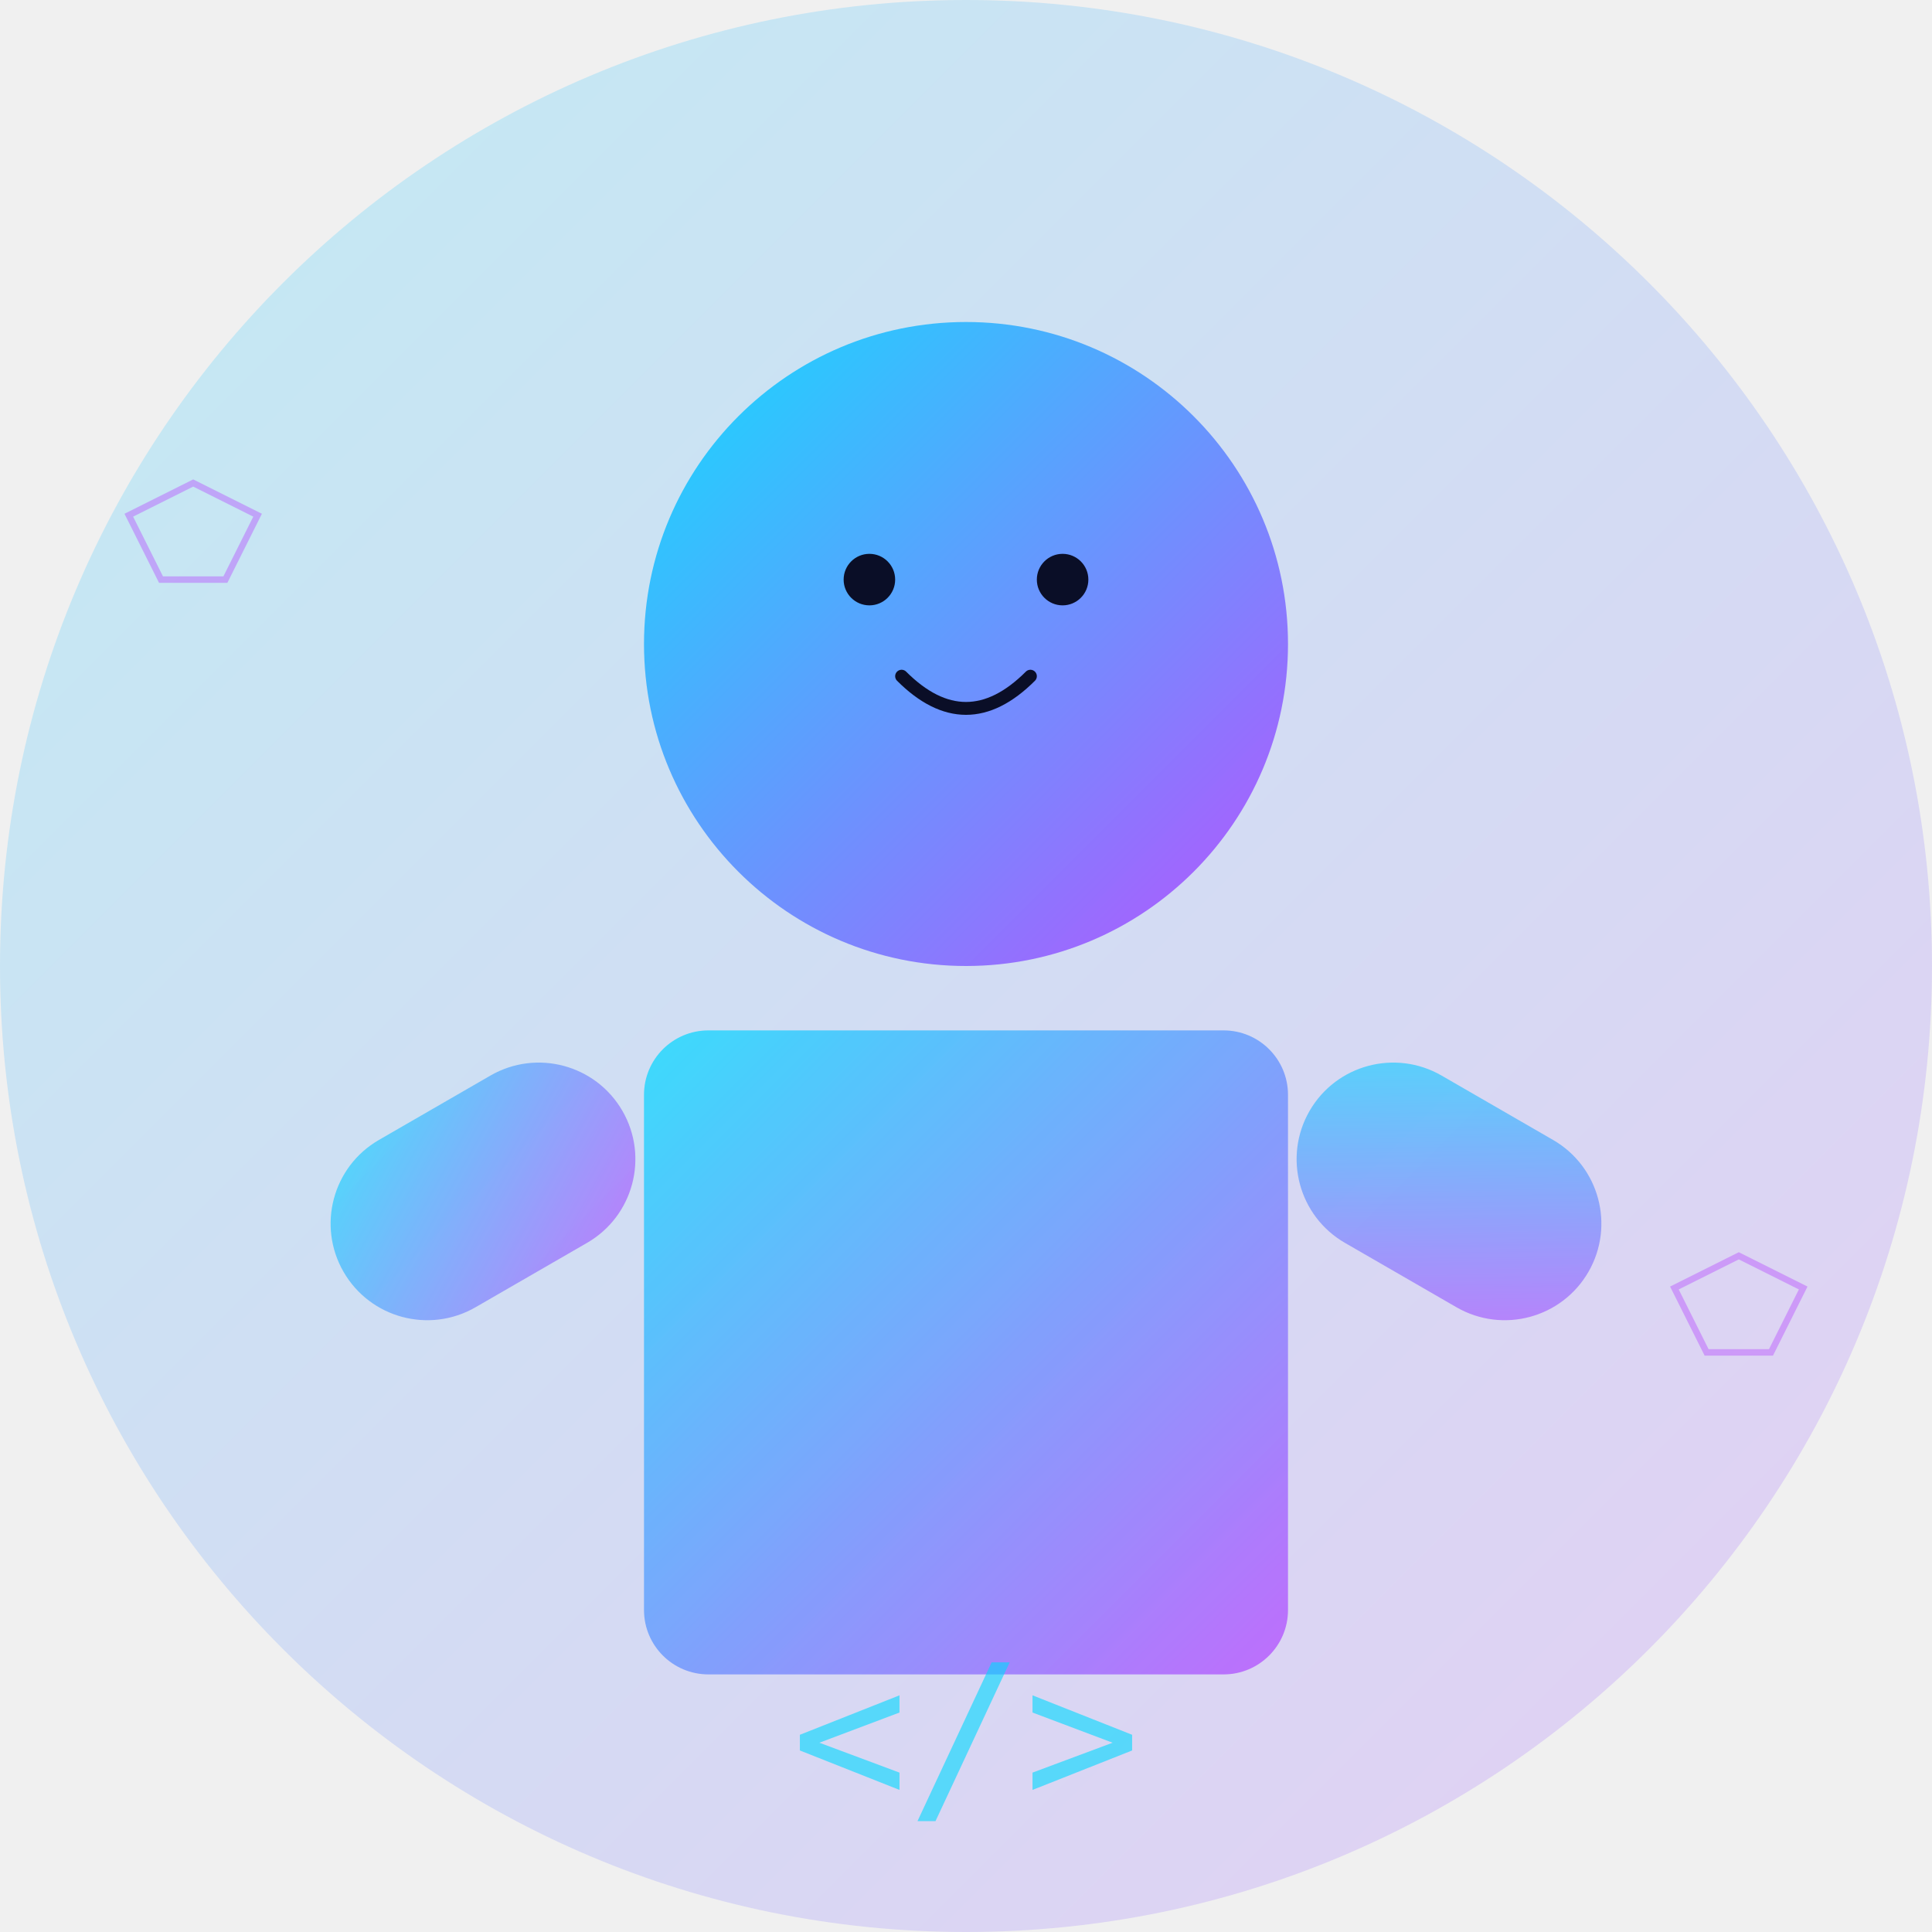
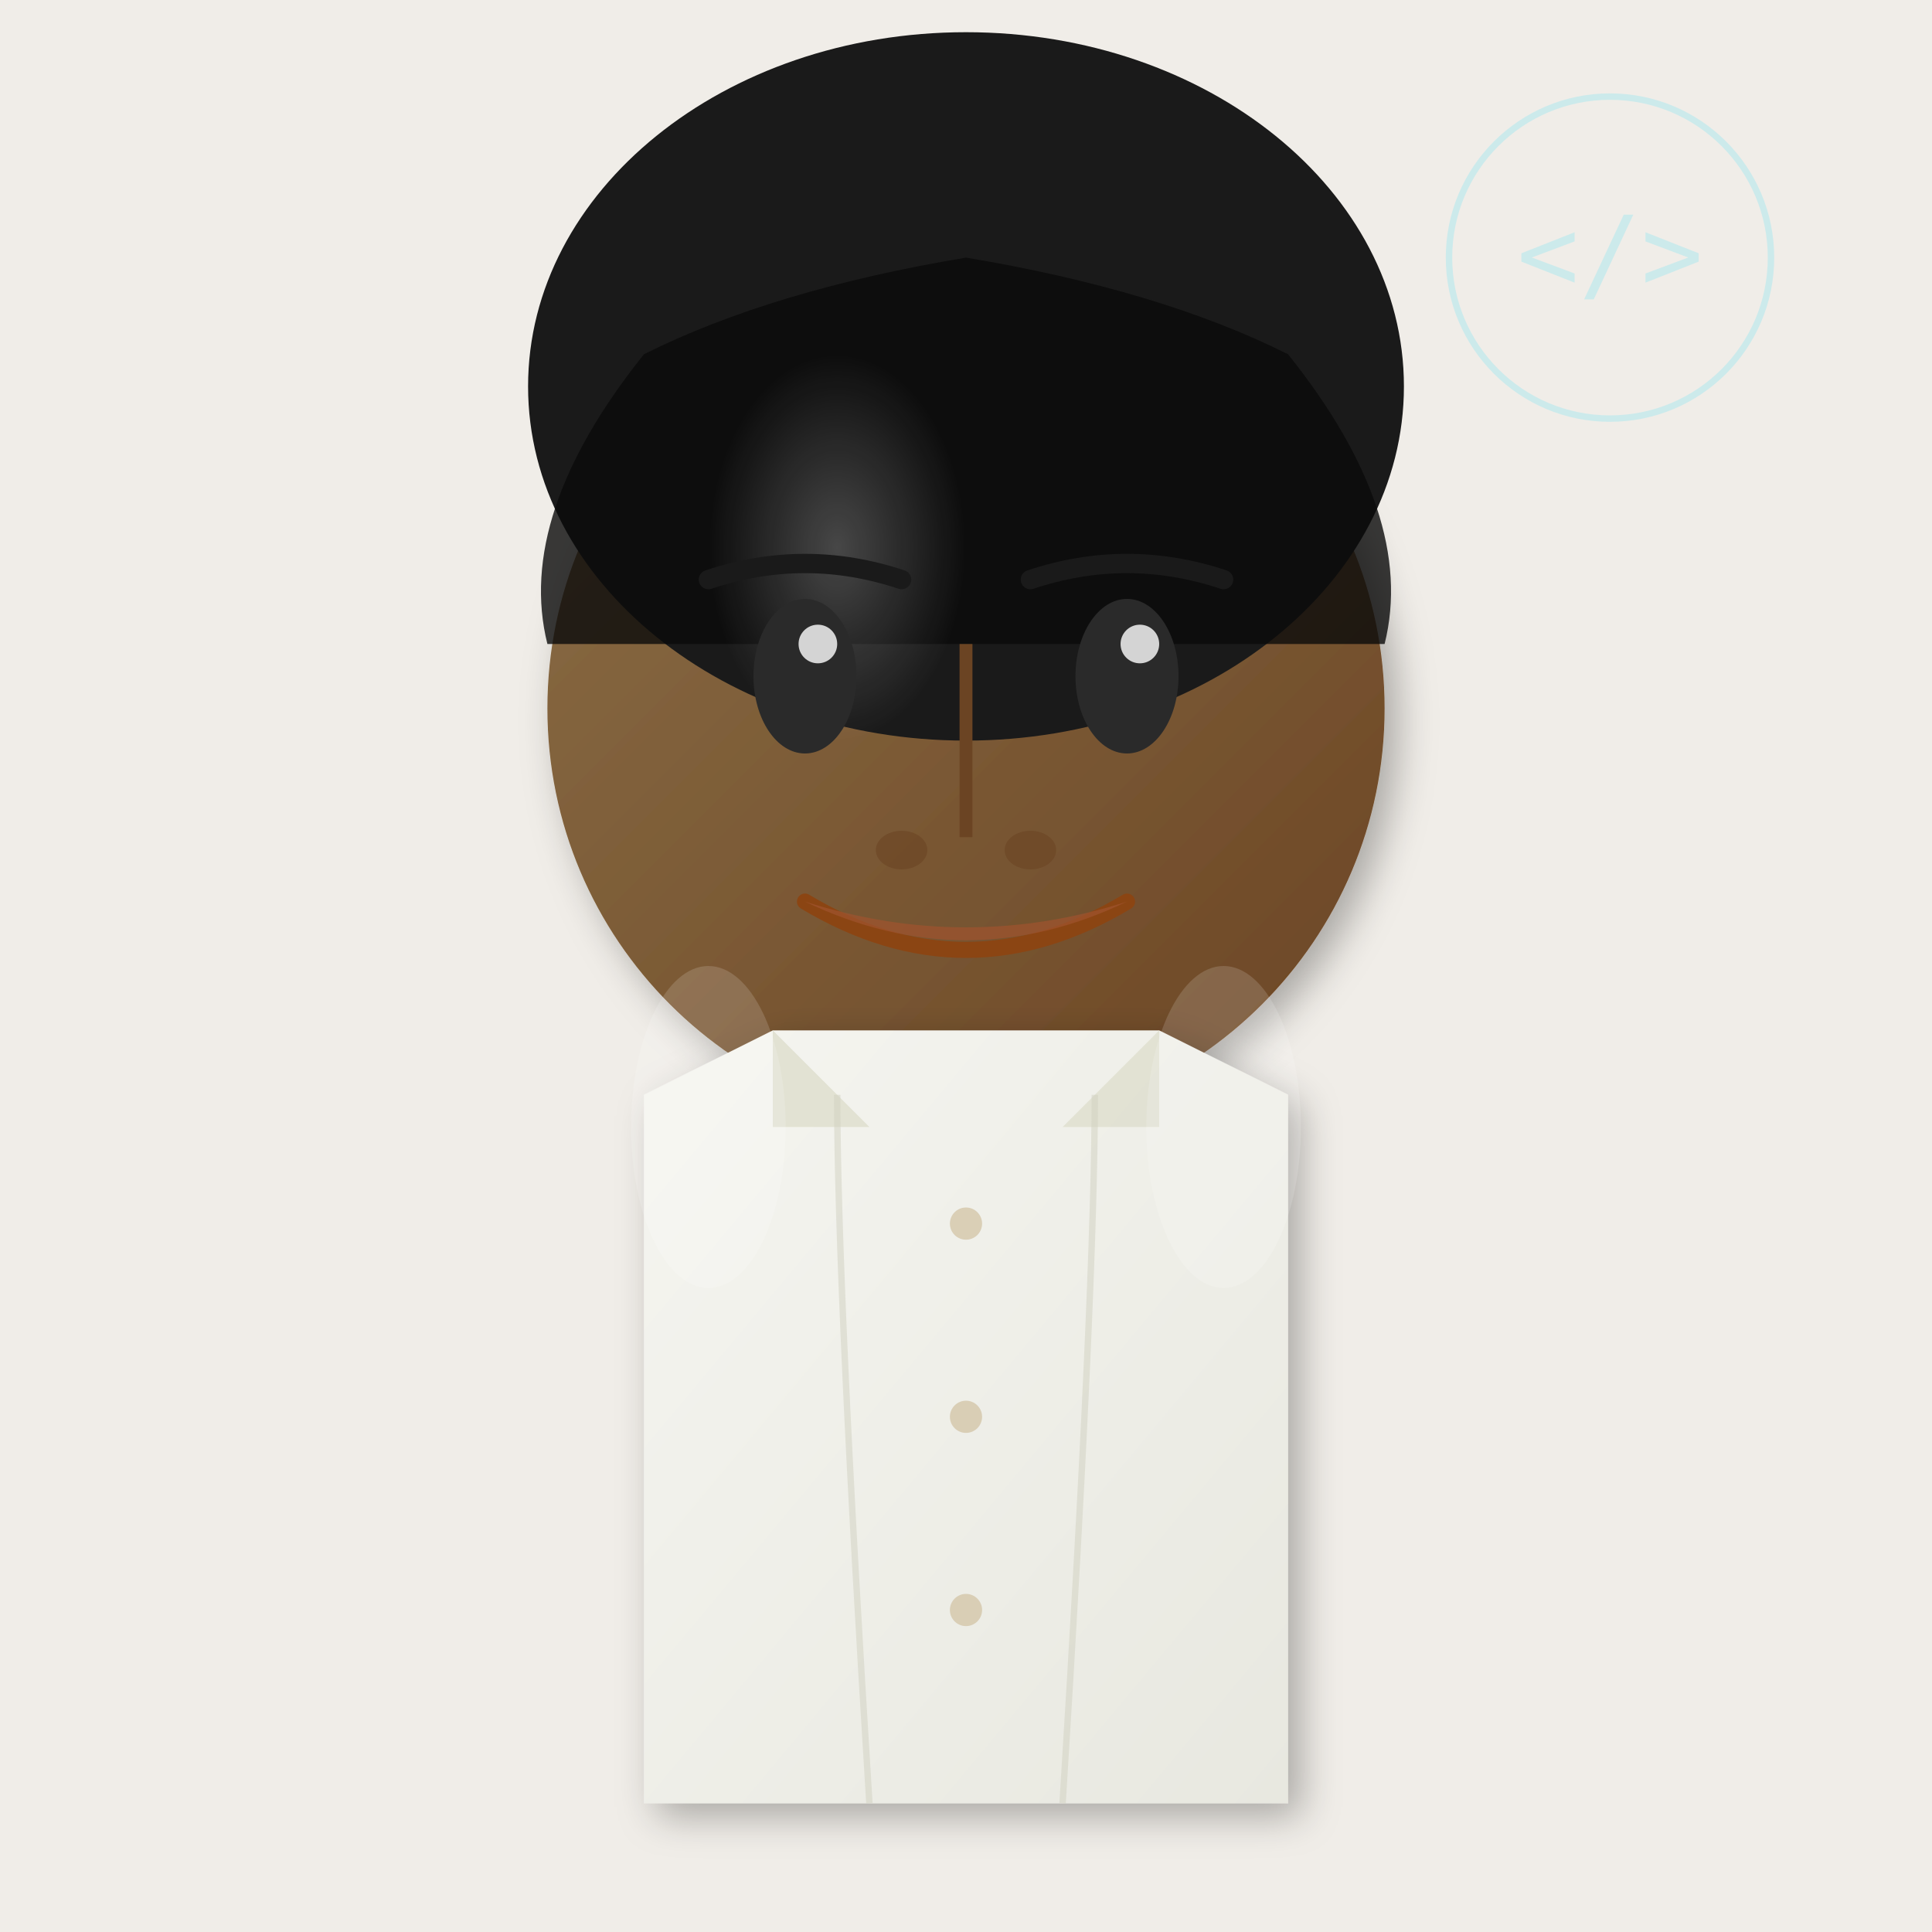
<svg xmlns="http://www.w3.org/2000/svg" viewBox="0 0 300 300">
  <defs>
-     <linearGradient id="bgGradient" x1="0%" y1="0%" x2="100%" y2="100%">
-       <stop offset="0%" style="stop-color:#00d9ff;stop-opacity:0.2" />
-       <stop offset="100%" style="stop-color:#b344ff;stop-opacity:0.2" />
+     <linearGradient id="skinGradient" x1="0%" y1="0%" x2="100%" y2="100%">
+       <stop offset="0%" style="stop-color:#8B6F47;stop-opacity:1" />
+       <stop offset="100%" style="stop-color:#6B4423;stop-opacity:1" />
    </linearGradient>
-     <linearGradient id="headGradient" x1="0%" y1="0%" x2="100%" y2="100%">
-       <stop offset="0%" style="stop-color:#00d9ff;stop-opacity:0.9" />
-       <stop offset="100%" style="stop-color:#b344ff;stop-opacity:0.9" />
+     <linearGradient id="shirtGradient" x1="0%" y1="0%" x2="100%" y2="100%">
+       <stop offset="0%" style="stop-color:#F5F5F0;stop-opacity:1" />
+       <stop offset="100%" style="stop-color:#E8E8E0;stop-opacity:1" />
    </linearGradient>
+     <filter id="shadow">
+       <feDropShadow dx="2" dy="2" stdDeviation="3" flood-opacity="0.3" />
+     </filter>
+     <radialGradient id="highlightGradient">
+       <stop offset="0%" style="stop-color:#ffffff;stop-opacity:0.6" />
+       <stop offset="100%" style="stop-color:#ffffff;stop-opacity:0" />
+     </radialGradient>
  </defs>
-   <circle cx="150" cy="150" r="150" fill="url(#bgGradient)" />
-   <circle cx="150" cy="100" r="50" fill="url(#headGradient)" />
-   <rect x="100" y="160" width="100" height="100" rx="10" fill="url(#headGradient)" opacity="0.8" />
-   <rect x="50" y="170" width="50" height="30" rx="15" fill="url(#headGradient)" opacity="0.7" transform="rotate(-30 75 185)" />
-   <rect x="200" y="170" width="50" height="30" rx="15" fill="url(#headGradient)" opacity="0.7" transform="rotate(30 225 185)" />
-   <circle cx="135" cy="90" r="4" fill="#0a0e27" />
-   <circle cx="165" cy="90" r="4" fill="#0a0e27" />
-   <path d="M 140 105 Q 150 115 160 105" stroke="#0a0e27" stroke-width="2" fill="none" stroke-linecap="round" />
-   <g opacity="0.6">
-     <text x="150" y="280" font-family="monospace" font-size="30" fill="#00d9ff" text-anchor="middle">&lt;/&gt;</text>
-   </g>
-   <g stroke="#b344ff" stroke-width="1" fill="none" opacity="0.4">
-     <polygon points="20,80 30,75 40,80 35,90 25,90" />
-     <polygon points="260,200 270,195 280,200 275,210 265,210" />
+   <rect width="300" height="300" fill="#f0e8d8" opacity="0.3" />
+   <rect x="120" y="160" width="60" height="40" fill="url(#skinGradient)" opacity="0.95" />
+   <circle cx="150" cy="110" r="65" fill="url(#skinGradient)" filter="url(#shadow)" />
+   <ellipse cx="150" cy="60" rx="68" ry="55" fill="#1a1a1a" />
+   <path d="M 85 100 Q 80 80 100 55 Q 120 45 150 40 Q 180 45 200 55 Q 220 80 215 100" fill="#0a0a0a" opacity="0.8" />
+   <ellipse cx="130" cy="85" rx="20" ry="30" fill="url(#highlightGradient)" opacity="0.4" />
+   <ellipse cx="125" cy="105" rx="8" ry="12" fill="#2a2a2a" />
+   <ellipse cx="175" cy="105" rx="8" ry="12" fill="#2a2a2a" />
+   <circle cx="127" cy="100" r="3" fill="#ffffff" opacity="0.8" />
+   <circle cx="177" cy="100" r="3" fill="#ffffff" opacity="0.8" />
+   <path d="M 110 90 Q 125 85 140 90" stroke="#1a1a1a" stroke-width="3" fill="none" stroke-linecap="round" />
+   <path d="M 160 90 Q 175 85 190 90" stroke="#1a1a1a" stroke-width="3" fill="none" stroke-linecap="round" />
+   <path d="M 150 100 L 150 130" stroke="#6B4423" stroke-width="2" fill="none" />
+   <ellipse cx="140" cy="132" rx="4" ry="3" fill="#6B4423" opacity="0.6" />
+   <ellipse cx="160" cy="132" rx="4" ry="3" fill="#6B4423" opacity="0.6" />
+   <path d="M 125 140 Q 150 155 175 140" stroke="#8B4513" stroke-width="2.5" fill="none" stroke-linecap="round" />
+   <path d="M 125 140 Q 150 152 175 140 Q 150 148 125 140" fill="#A0522D" opacity="0.7" />
+   <path d="M 100 170 L 120 160 L 180 160 L 200 170 L 200 280 L 100 280 Z" fill="url(#shirtGradient)" filter="url(#shadow)" />
+   <polygon points="120,160 135,175 120,175" fill="#E0E0D0" opacity="0.9" />
+   <polygon points="180,160 165,175 180,175" fill="#E0E0D0" opacity="0.9" />
+   <circle cx="150" cy="190" r="2.5" fill="#D0C0A0" opacity="0.7" />
+   <circle cx="150" cy="220" r="2.5" fill="#D0C0A0" opacity="0.7" />
+   <circle cx="150" cy="250" r="2.5" fill="#D0C0A0" opacity="0.7" />
+   <path d="M 130 170 Q 130 200 135 280" stroke="#D0D0C0" stroke-width="1" fill="none" opacity="0.5" />
+   <path d="M 170 170 Q 170 200 165 280" stroke="#D0D0C0" stroke-width="1" fill="none" opacity="0.5" />
+   <ellipse cx="110" cy="175" rx="12" ry="25" fill="#ffffff" opacity="0.15" />
+   <ellipse cx="190" cy="175" rx="12" ry="25" fill="#ffffff" opacity="0.15" />
+   <g opacity="0.15">
+     <circle cx="250" cy="40" r="25" fill="none" stroke="#00d9ff" stroke-width="1" />
+     <text x="250" y="45" font-family="monospace" font-size="16" fill="#00d9ff" text-anchor="middle">&lt;/&gt;</text>
  </g>
</svg>
